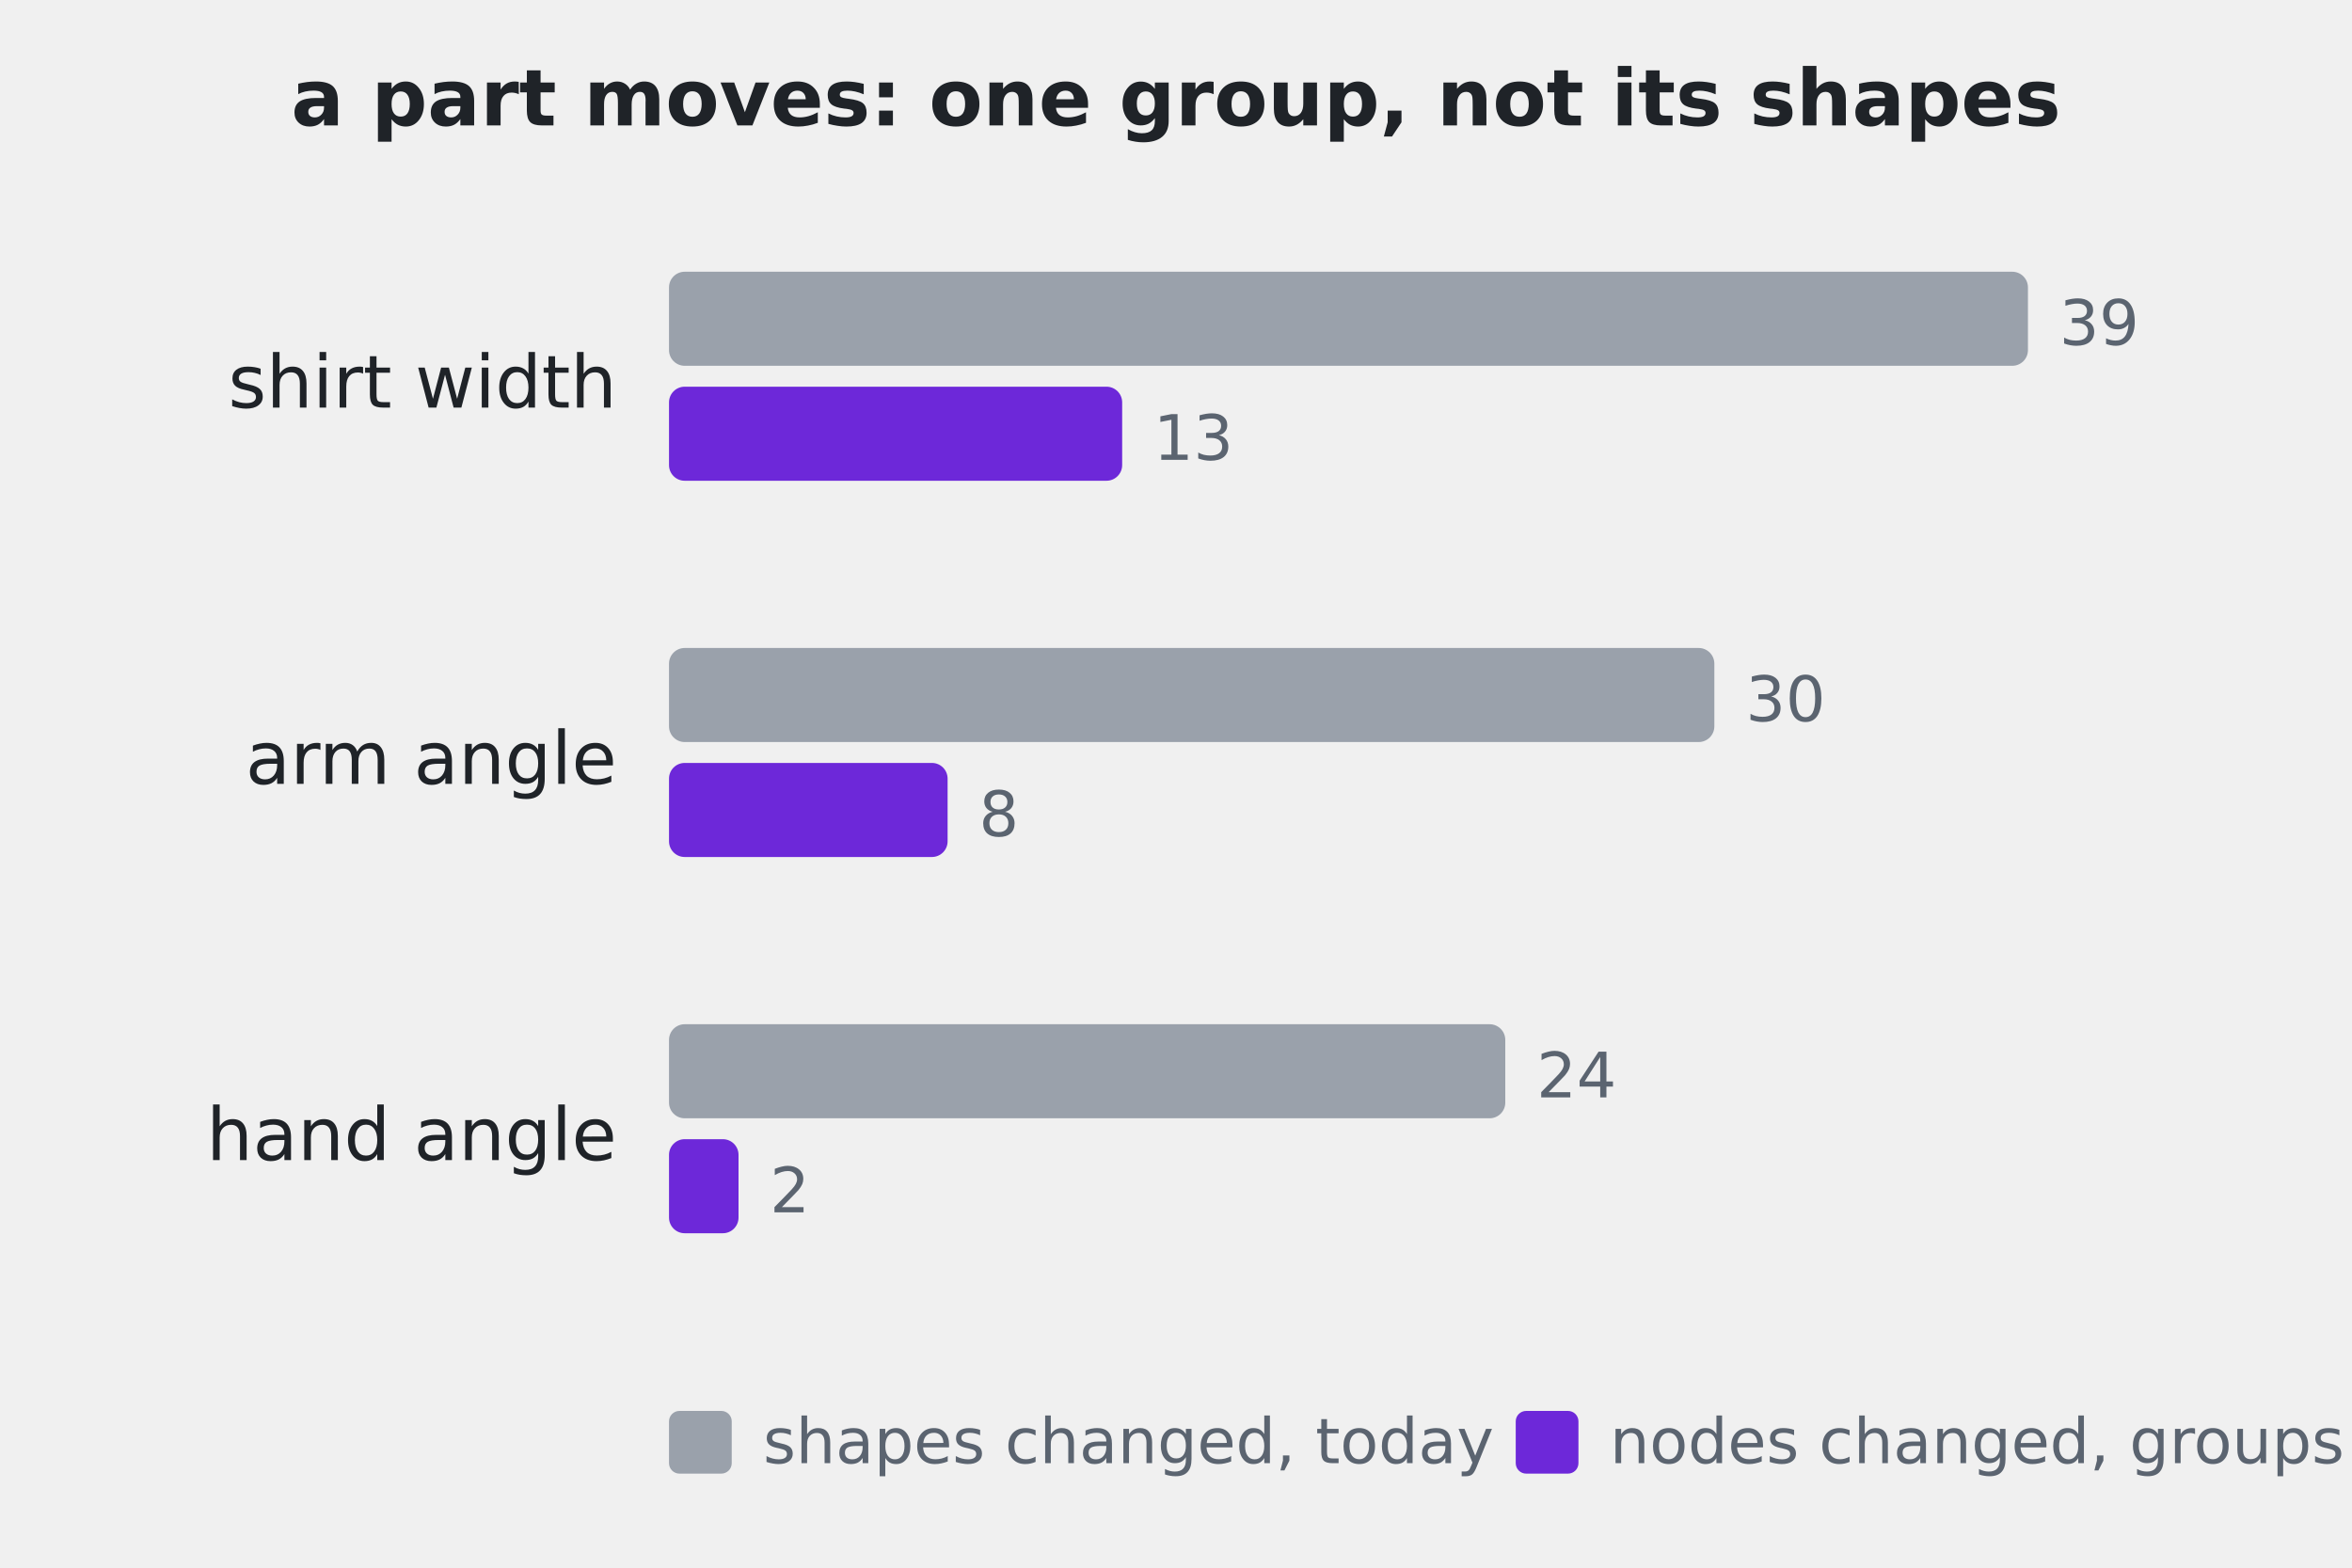
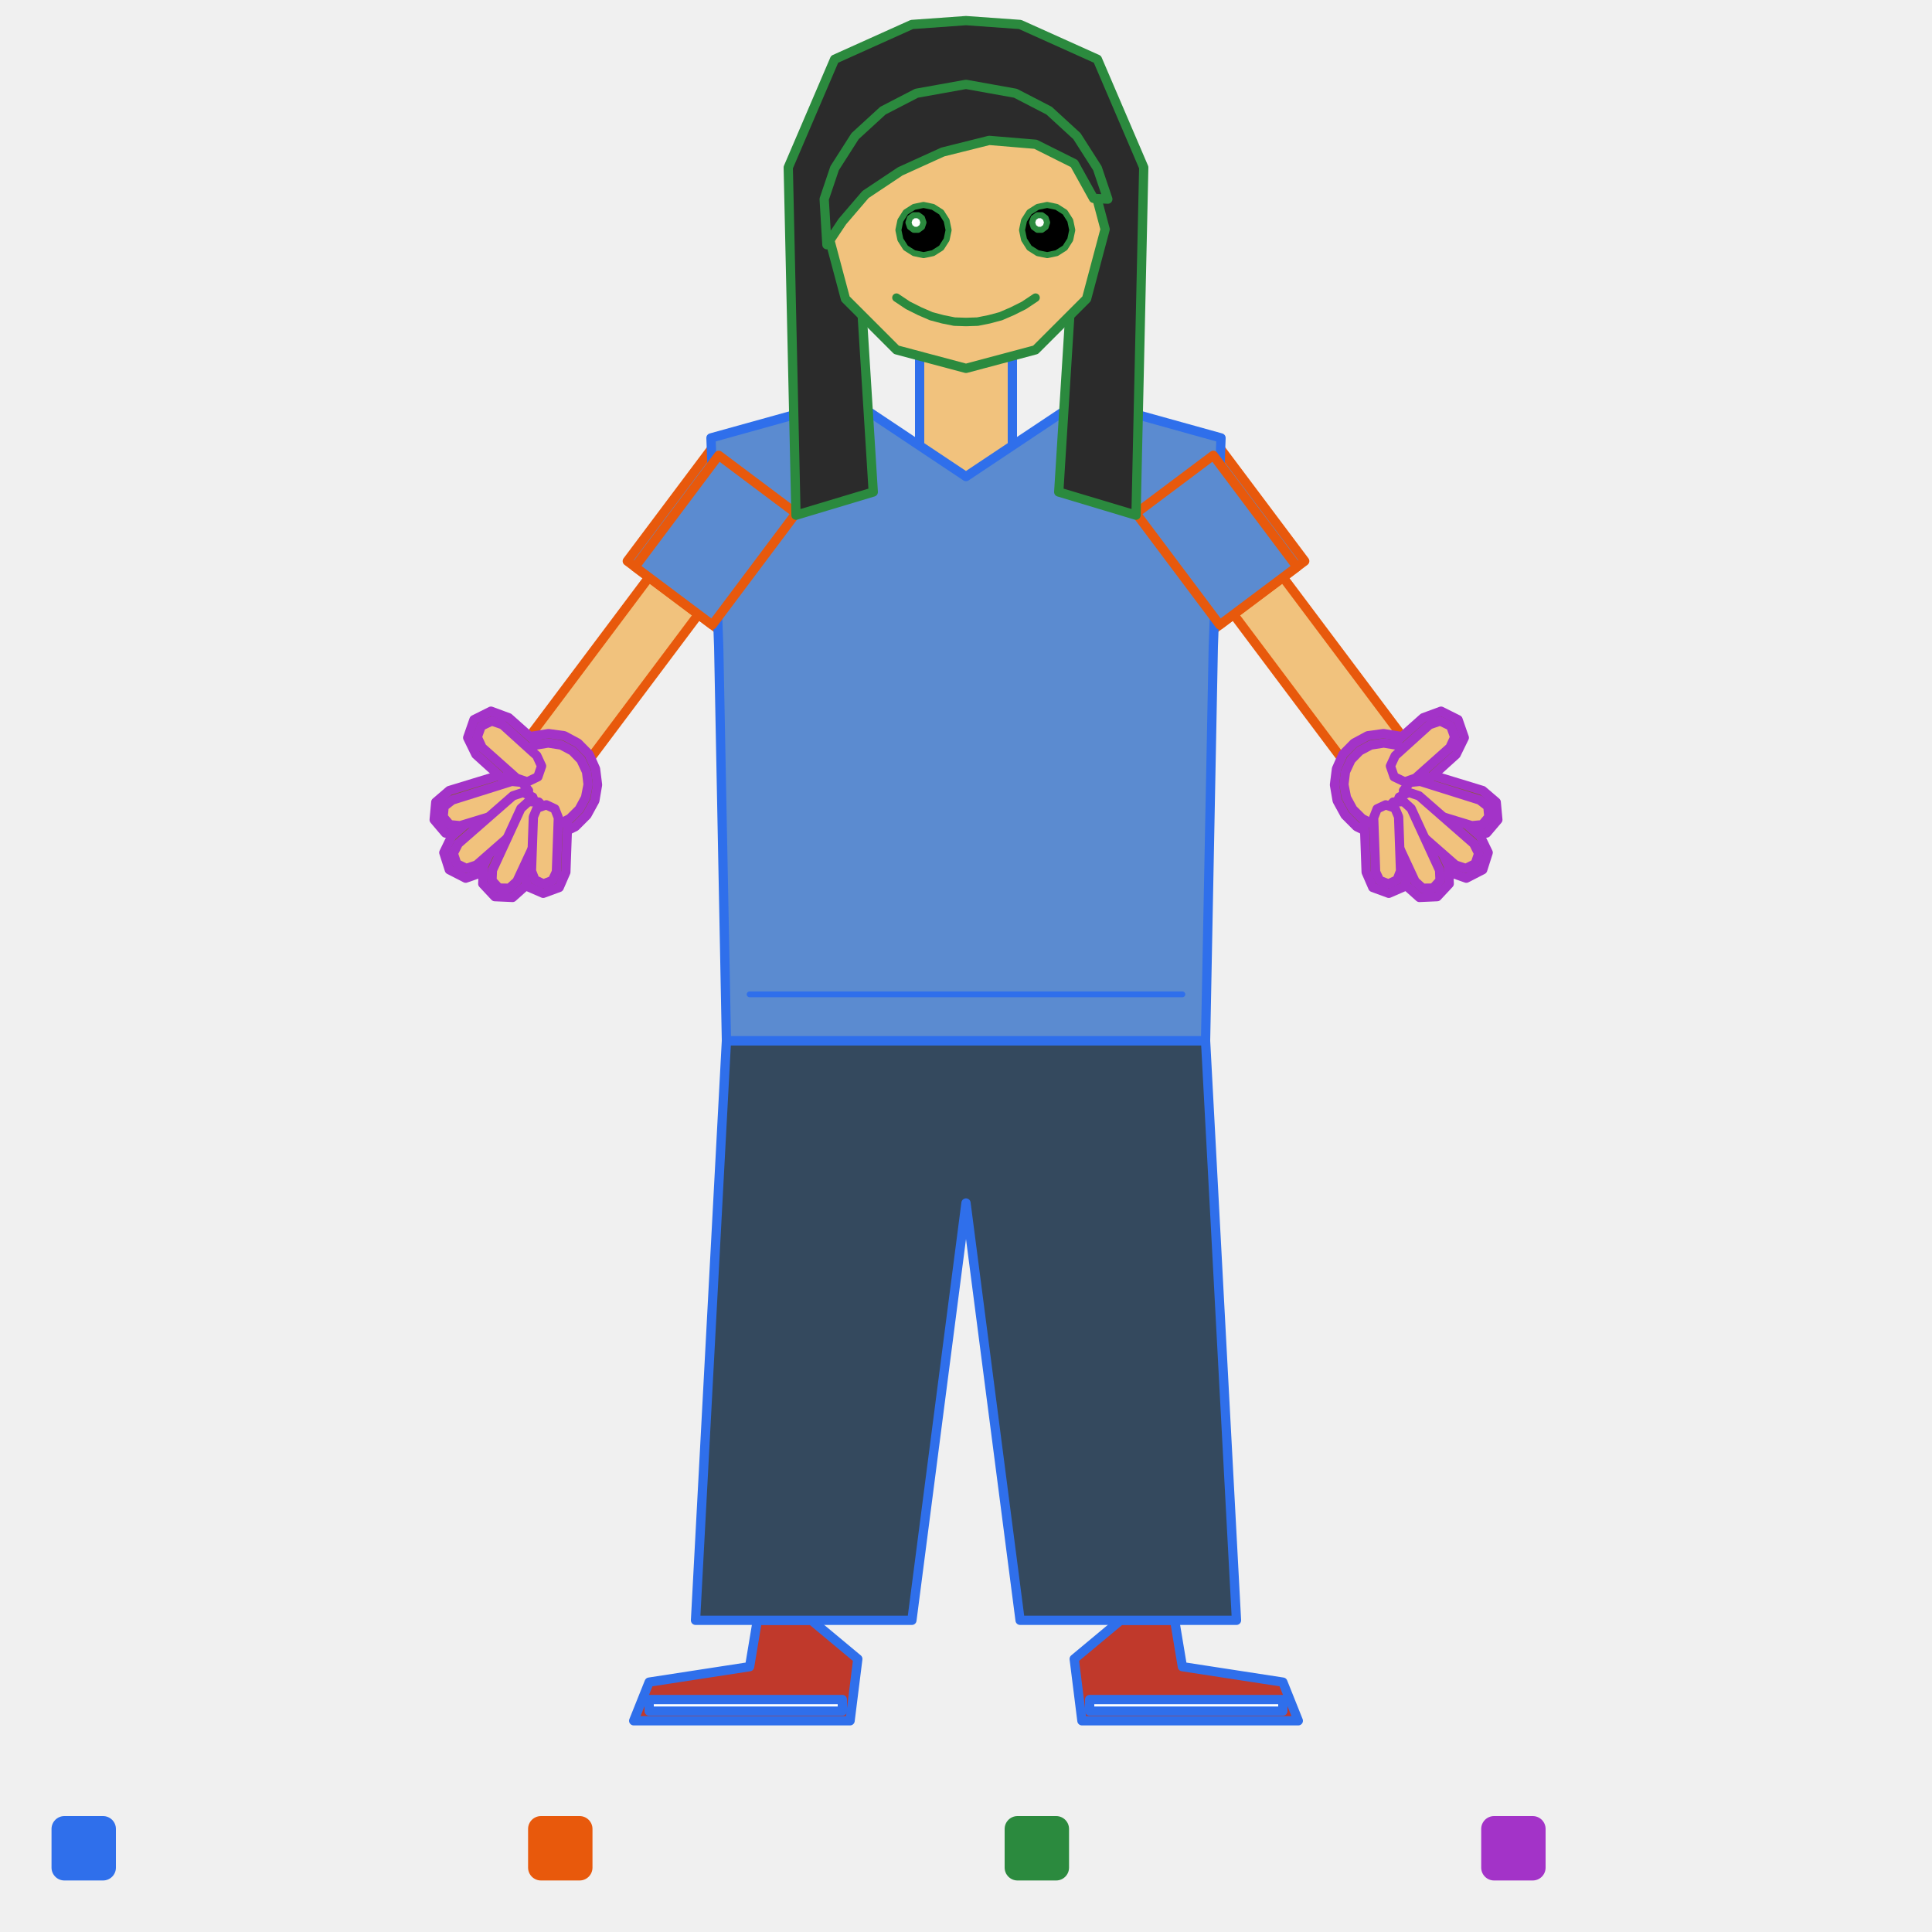
- <svg xmlns="http://www.w3.org/2000/svg" viewBox="0 0 450 300" width="450" height="300" font-family="system-ui, 'DejaVu Sans', sans-serif" font-size="13">
-   <style>
-   .ink { fill: #1f2328; } .muted { fill: #5b6470; } .flat { fill: #9aa1ab; } .tree { fill: #6d28d9; }
-   @media (prefers-color-scheme: dark) {
-     .ink { fill: #e8e6e3; } .muted { fill: #a2a9b3; } .flat { fill: #6b7280; } .tree { fill: #c4b5fd; }
-   }
- </style>
-   <text x="225.0" y="24" text-anchor="middle" class="ink" font-weight="700" font-size="15">a part moves: one group, not its shapes</text>
-   <text x="118" y="78" text-anchor="end" class="ink" font-size="14">shirt width</text>
-   <rect x="128" y="52" width="260.0" height="18" rx="3" class="flat" />
-   <text x="394.0" y="66" class="muted" font-size="12">39</text>
-   <rect x="128" y="74" width="86.7" height="18" rx="3" class="tree" />
-   <text x="220.7" y="88" class="muted" font-size="12">13</text>
-   <text x="118" y="150" text-anchor="end" class="ink" font-size="14">arm angle</text>
-   <rect x="128" y="124" width="200.0" height="18" rx="3" class="flat" />
-   <text x="334.0" y="138" class="muted" font-size="12">30</text>
-   <rect x="128" y="146" width="53.3" height="18" rx="3" class="tree" />
-   <text x="187.3" y="160" class="muted" font-size="12">8</text>
-   <text x="118" y="222" text-anchor="end" class="ink" font-size="14">hand angle</text>
-   <rect x="128" y="196" width="160.0" height="18" rx="3" class="flat" />
-   <text x="294.0" y="210" class="muted" font-size="12">24</text>
-   <rect x="128" y="218" width="13.3" height="18" rx="3" class="tree" />
-   <text x="147.3" y="232" class="muted" font-size="12">2</text>
-   <rect x="128" y="270" width="12" height="12" rx="2" class="flat" />
-   <text x="146" y="280" class="muted" font-size="12">shapes changed, today</text>
-   <rect x="290" y="270" width="12" height="12" rx="2" class="tree" />
-   <text x="308" y="280" class="muted" font-size="12">nodes changed, groups</text>
+ <svg xmlns="http://www.w3.org/2000/svg" viewBox="0 0 300 300" role="img" class="chart">
+   <g transform="translate(54 38) scale(0.6)">
+     <g transform="matrix(1,0,0,1,0,8)">
+       <g transform="matrix(1,0,0,1,160,60)">
+         <polygon points="-12,0 0,0 12,0 12,-44 0,-44 -12,-44" fill="#f1c27d" stroke="#2f6feb" stroke-width="2.4" stroke-linejoin="round" />
+       </g>
+     </g>
+     <g transform="matrix(1,0,0,1,168,296)">
+       <g transform="matrix(1,0,0,1,0,0)">
+         <polygon points="32,60 46,60 48,72 74,76 78,86 22,86 20,70" fill="#c0392b" stroke="#2f6feb" stroke-width="2.4" stroke-linejoin="round" />
+         <polygon points="24,83.5 74,83.5 74,80.5 24,80.5" fill="#ffffff" stroke="#2f6feb" stroke-width="2.4" stroke-linejoin="round" />
+       </g>
+     </g>
+     <g transform="matrix(1,0,0,1,152,296)">
+       <g transform="matrix(-1,0,0,1,0,0)">
+         <g transform="matrix(1,0,0,1,0,0)">
+           <polygon points="32,60 46,60 48,72 74,76 78,86 22,86 20,70" fill="#c0392b" stroke="#2f6feb" stroke-width="2.4" stroke-linejoin="round" />
+           <polygon points="24,83.5 74,83.5 74,80.5 24,80.5" fill="#ffffff" stroke="#2f6feb" stroke-width="2.4" stroke-linejoin="round" />
+         </g>
+       </g>
+     </g>
+     <g transform="matrix(1,0,0,1,0,161)">
+       <g transform="matrix(1,0,0,1,0,0)">
+         <polygon points="98,45 222,45 230,195 202,195 174,195 160,87 146,195 118,195 90,195" fill="#34495e" stroke="#2f6feb" stroke-width="2.4" stroke-linejoin="round" />
+       </g>
+     </g>
+     <g transform="matrix(0.6,0.8,-0.8,0.6,214,62)">
+       <polygon points="0,8 95,8 95,-8 0,-8" fill="#f1c27d" stroke="#e8590c" stroke-width="2.4" stroke-linejoin="round" />
+     </g>
+     <g transform="matrix(-0.6,0.8,-0.8,-0.6,106,62)">
+       <polygon points="0,8 95,8 95,-8 0,-8" fill="#f1c27d" stroke="#e8590c" stroke-width="2.4" stroke-linejoin="round" />
+     </g>
+     <g transform="matrix(0.6,0.8,-0.8,0.6,214,62)">
+       <polygon points="0,15 36.1,15 36.1,-15 0,-15" fill="#5b8bd0" stroke="#e8590c" stroke-width="2.4" stroke-linejoin="round" />
+     </g>
+     <g transform="matrix(-0.6,0.8,-0.8,-0.6,106,62)">
+       <polygon points="0,15 36.1,15 36.1,-15 0,-15" fill="#5b8bd0" stroke="#e8590c" stroke-width="2.4" stroke-linejoin="round" />
+     </g>
+     <g transform="matrix(1,0,0,1,0,0)">
+       <polygon points="130,40 160,60 190,40 226,50 224,104 222,206 98,206 96,104 94,50" fill="#5b8bd0" stroke="#2f6feb" stroke-width="2.4" stroke-linejoin="round" />
+       <polyline points="104,194 216,194" fill="none" stroke="#2f6feb" stroke-width="1.5" stroke-linecap="round" stroke-linejoin="round" />
+     </g>
+     <g transform="matrix(0.6,0.8,-0.8,0.6,214,62)">
+       <polygon points="0,12.5 36.1,12.5 36.1,-12.5 0,-12.5" fill="#5b8bd0" stroke="#e8590c" stroke-width="2.4" stroke-linejoin="round" />
+     </g>
+     <g transform="matrix(-0.6,0.8,-0.8,-0.6,106,62)">
+       <polygon points="0,12.5 36.1,12.5 36.1,-12.5 0,-12.5" fill="#5b8bd0" stroke="#e8590c" stroke-width="2.4" stroke-linejoin="round" />
+     </g>
+     <g transform="matrix(1,0,0,1,0,-124)">
+       <g transform="matrix(1,0,0,1,0,0)">
+         <polygon points="116,194 114,104 126,76 146,67 160,66 174,67 194,76 206,104 204,194 184,188 188,124 160,84 132,124 136,188" fill="#2b2b2b" stroke="#2b8a3e" stroke-width="2.4" stroke-linejoin="round" />
+       </g>
+     </g>
+     <g transform="matrix(1,0,0,1,0,8)">
+       <g transform="matrix(1,0,0,1,0,-132)">
+         <polygon points="160,84 178,88.8 191.2,102 196,120 191.2,138 178,151.2 160,156 142,151.2 128.8,138 124,120 128.8,102 142,88.8" fill="#f1c27d" stroke="#2b8a3e" stroke-width="2.4" stroke-linejoin="round" />
+         <g transform="matrix(0.5,0,0,0.5,115,70.2)">
+           <g transform="matrix(1.3,0,0,1.3,68,100)">
+             <g transform="matrix(1,0,0,1,0,0)">
+               <polygon points="10,0 9.2,3.8 7.1,7.1 3.8,9.2 0,10 -3.8,9.2 -7.1,7.1 -9.2,3.8 -10,0 -9.2,-3.8 -7.1,-7.1 -3.8,-9.2 -0,-10 3.8,-9.2 7.1,-7.1 9.2,-3.8" fill="black" stroke="#2b8a3e" stroke-width="2.4" stroke-linejoin="round" />
+             </g>
+             <polygon points="0,-3 -0.6,-1.2 -2.1,-0.1 -3.9,-0.1 -5.4,-1.2 -6,-3 -5.4,-4.8 -3.9,-5.9 -2.1,-5.9 -0.6,-4.8" fill="white" stroke="#2b8a3e" stroke-width="2.4" stroke-linejoin="round" />
+           </g>
+           <g transform="matrix(1.3,0,0,1.3,132,100)">
+             <g transform="matrix(1,0,0,1,0,0)">
+               <polygon points="10,0 9.2,3.8 7.1,7.1 3.8,9.2 0,10 -3.8,9.2 -7.1,7.1 -9.2,3.8 -10,0 -9.2,-3.8 -7.1,-7.1 -3.8,-9.2 -0,-10 3.8,-9.2 7.1,-7.1 9.2,-3.8" fill="black" stroke="#2b8a3e" stroke-width="2.4" stroke-linejoin="round" />
+             </g>
+             <polygon points="0,-3 -0.6,-1.2 -2.1,-0.1 -3.9,-0.1 -5.4,-1.2 -6,-3 -5.4,-4.8 -3.9,-5.9 -2.1,-5.9 -0.6,-4.8" fill="white" stroke="#2b8a3e" stroke-width="2.4" stroke-linejoin="round" />
+           </g>
+         </g>
+         <polyline points="142,137.7 145,139.7 148,141.2 151,142.5 154,143.3 157,143.9 160,144 163,143.9 166,143.3 169,142.5 172,141.2 175,139.7 178,137.7" fill="none" stroke="#2b8a3e" stroke-width="2.2" stroke-linecap="round" stroke-linejoin="round" />
+       </g>
+     </g>
+     <g transform="matrix(1,0,0,1,0,-124)">
+       <g transform="matrix(1,0,0,1,0,0)">
+         <polygon points="123.3,112.2 126,104.2 131.3,95.9 138.5,89.3 147.2,84.8 160,82.5 172.8,84.8 181.5,89.3 188.7,95.9 194,104.2 196.7,112.2 193,112 188,103 178,98 166,97 154,100 143,105 134,111 128,118 124,124" fill="#2b2b2b" stroke="#2b8a3e" stroke-width="2.4" stroke-linejoin="round" />
+       </g>
+     </g>
+     <g transform="matrix(0.6,0.8,-0.8,0.6,268.5,139.8)">
+       <g transform="matrix(1,0,0,1,0,0)">
+         <polygon points="13.5,0 12.9,4 10.9,7.6 7.9,10.5 4.2,12.4 0,13 -4.2,12.4 -7.9,10.5 -10.9,7.6 -12.9,4 -13.5,0 -12.9,-4 -10.9,-7.6 -7.9,-10.5 -4.2,-12.4 -0,-13 4.2,-12.4 7.9,-10.5 10.9,-7.6 12.9,-4" fill="#8a5a44" stroke="#a333c8" stroke-width="2.4" stroke-linejoin="round" />
+         <polygon points="16.3,-19.3 20.8,-20.3 24.7,-17.9 25.7,-13.5 23.3,-9.5 10.3,-0.1 5.9,1 1.9,-1.4 0.9,-5.9 3.3,-9.8" fill="#8a5a44" stroke="#a333c8" stroke-width="2.4" stroke-linejoin="round" />
+         <polygon points="25.4,-11.7 30,-10.8 32.7,-7 31.9,-2.3 28,0.3 9.5,4.3 4.9,3.4 2.2,-0.5 3.1,-5.1 6.9,-7.8" fill="#8a5a44" stroke="#a333c8" stroke-width="2.4" stroke-linejoin="round" />
+         <polygon points="26.6,-0.5 30.4,2.1 31.2,6.6 28.6,10.4 24.1,11.3 7,7.6 3.2,5 2.3,0.5 4.9,-3.3 9.5,-4.1" fill="#8a5a44" stroke="#a333c8" stroke-width="2.4" stroke-linejoin="round" />
+         <polygon points="21.6,8.2 24,11.9 23,16.1 19.3,18.5 15.1,17.5 3.6,9.5 1.2,5.8 2.2,1.5 5.9,-0.8 10.2,0.1" fill="#8a5a44" stroke="#a333c8" stroke-width="2.4" stroke-linejoin="round" />
+         <polygon points="-8,-18.3 -6.6,-23 -2.2,-25.2 2.5,-23.7 4.7,-19.4 5.8,-7.5 4.3,-2.8 -0.1,-0.6 -4.7,-2.1 -7,-6.4" fill="#8a5a44" stroke="#a333c8" stroke-width="2.4" stroke-linejoin="round" />
+         <g transform="matrix(1,0,0,1,0,0)">
+           <polygon points="11,0 10.5,3.2 8.9,6.2 6.5,8.5 3.4,10 0,10.5 -3.4,10 -6.5,8.5 -8.9,6.2 -10.5,3.2 -11,0 -10.5,-3.2 -8.9,-6.2 -6.5,-8.5 -3.4,-10 -0,-10.5 3.4,-10 6.5,-8.5 8.9,-6.2 10.5,-3.2" fill="#f1c27d" stroke="#a333c8" stroke-width="2.4" stroke-linejoin="round" />
+           <polygon points="17.8,-17.2 20.4,-17.9 22.7,-16.5 23.3,-13.9 21.9,-11.6 8.9,-2.1 6.2,-1.5 4,-2.9 3.3,-5.5 4.7,-7.8" fill="#f1c27d" stroke="#a333c8" stroke-width="2.4" stroke-linejoin="round" />
+           <polygon points="25.9,-9.2 28.7,-8.7 30.3,-6.4 29.8,-3.7 27.5,-2.1 9,1.8 6.2,1.3 4.7,-1 5.2,-3.7 7.5,-5.3" fill="#f1c27d" stroke="#a333c8" stroke-width="2.4" stroke-linejoin="round" />
+           <polygon points="26.1,2 28.3,3.5 28.8,6.1 27.2,8.3 24.6,8.8 7.5,5.2 5.3,3.7 4.8,1 6.3,-1.2 8.9,-1.7" fill="#f1c27d" stroke="#a333c8" stroke-width="2.4" stroke-linejoin="round" />
+           <polygon points="20.2,10.2 21.5,12.3 21,14.7 18.9,16 16.5,15.5 5,7.5 3.7,5.4 4.2,3 6.3,1.6 8.7,2.2" fill="#f1c27d" stroke="#a333c8" stroke-width="2.4" stroke-linejoin="round" />
+           <polygon points="-5.6,-18.5 -4.7,-21.3 -2,-22.7 0.9,-21.8 2.3,-19.2 3.3,-7.3 2.4,-4.5 -0.3,-3.1 -3.1,-4 -4.5,-6.6" fill="#f1c27d" stroke="#a333c8" stroke-width="2.4" stroke-linejoin="round" />
+         </g>
+       </g>
+     </g>
+     <g transform="matrix(-0.6,0.8,0.8,0.6,51.5,139.8)">
+       <g transform="matrix(1,0,0,1,0,0)">
+         <polygon points="13.5,0 12.9,4 10.9,7.6 7.9,10.5 4.2,12.4 0,13 -4.2,12.4 -7.9,10.5 -10.9,7.6 -12.9,4 -13.5,0 -12.9,-4 -10.9,-7.6 -7.9,-10.5 -4.2,-12.4 -0,-13 4.2,-12.4 7.9,-10.5 10.9,-7.6 12.9,-4" fill="#8a5a44" stroke="#a333c8" stroke-width="2.4" stroke-linejoin="round" />
+         <polygon points="16.3,-19.3 20.8,-20.3 24.7,-17.9 25.7,-13.5 23.3,-9.5 10.3,-0.1 5.9,1 1.9,-1.4 0.9,-5.9 3.3,-9.8" fill="#8a5a44" stroke="#a333c8" stroke-width="2.4" stroke-linejoin="round" />
+         <polygon points="25.4,-11.7 30,-10.8 32.7,-7 31.9,-2.3 28,0.3 9.5,4.3 4.9,3.4 2.2,-0.5 3.1,-5.1 6.9,-7.8" fill="#8a5a44" stroke="#a333c8" stroke-width="2.4" stroke-linejoin="round" />
+         <polygon points="26.6,-0.5 30.4,2.1 31.2,6.6 28.6,10.4 24.1,11.3 7,7.6 3.2,5 2.3,0.5 4.9,-3.3 9.5,-4.1" fill="#8a5a44" stroke="#a333c8" stroke-width="2.4" stroke-linejoin="round" />
+         <polygon points="21.6,8.2 24,11.9 23,16.1 19.3,18.5 15.1,17.5 3.6,9.5 1.2,5.8 2.2,1.5 5.9,-0.8 10.2,0.1" fill="#8a5a44" stroke="#a333c8" stroke-width="2.4" stroke-linejoin="round" />
+         <polygon points="-8,-18.3 -6.6,-23 -2.2,-25.2 2.5,-23.7 4.7,-19.4 5.8,-7.5 4.3,-2.8 -0.1,-0.6 -4.7,-2.1 -7,-6.4" fill="#8a5a44" stroke="#a333c8" stroke-width="2.4" stroke-linejoin="round" />
+         <g transform="matrix(1,0,0,1,0,0)">
+           <polygon points="11,0 10.5,3.2 8.9,6.2 6.5,8.5 3.4,10 0,10.5 -3.4,10 -6.5,8.5 -8.9,6.2 -10.5,3.2 -11,0 -10.5,-3.2 -8.9,-6.2 -6.5,-8.5 -3.4,-10 -0,-10.5 3.4,-10 6.5,-8.5 8.9,-6.2 10.5,-3.2" fill="#f1c27d" stroke="#a333c8" stroke-width="2.4" stroke-linejoin="round" />
+           <polygon points="17.8,-17.2 20.4,-17.9 22.7,-16.5 23.3,-13.9 21.9,-11.6 8.9,-2.1 6.2,-1.5 4,-2.9 3.3,-5.5 4.7,-7.8" fill="#f1c27d" stroke="#a333c8" stroke-width="2.4" stroke-linejoin="round" />
+           <polygon points="25.9,-9.2 28.7,-8.7 30.3,-6.4 29.8,-3.7 27.5,-2.1 9,1.8 6.2,1.3 4.7,-1 5.2,-3.7 7.5,-5.3" fill="#f1c27d" stroke="#a333c8" stroke-width="2.4" stroke-linejoin="round" />
+           <polygon points="26.1,2 28.3,3.5 28.8,6.1 27.2,8.3 24.6,8.8 7.5,5.2 5.3,3.7 4.8,1 6.3,-1.2 8.9,-1.7" fill="#f1c27d" stroke="#a333c8" stroke-width="2.4" stroke-linejoin="round" />
+           <polygon points="20.2,10.2 21.5,12.3 21,14.7 18.9,16 16.5,15.5 5,7.5 3.7,5.4 4.2,3 6.3,1.6 8.7,2.2" fill="#f1c27d" stroke="#a333c8" stroke-width="2.4" stroke-linejoin="round" />
+           <polygon points="-5.6,-18.5 -4.7,-21.3 -2,-22.7 0.9,-21.8 2.3,-19.2 3.3,-7.3 2.4,-4.5 -0.3,-3.1 -3.1,-4 -4.5,-6.6" fill="#f1c27d" stroke="#a333c8" stroke-width="2.4" stroke-linejoin="round" />
+         </g>
+       </g>
+     </g>
+   </g>
+   <rect x="8" y="282" width="10" height="10" rx="2" fill="#2f6feb" />
+   <rect x="82" y="282" width="10" height="10" rx="2" fill="#e8590c" />
+   <rect x="156" y="282" width="10" height="10" rx="2" fill="#2b8a3e" />
+   <rect x="230" y="282" width="10" height="10" rx="2" fill="#a333c8" />
</svg>
